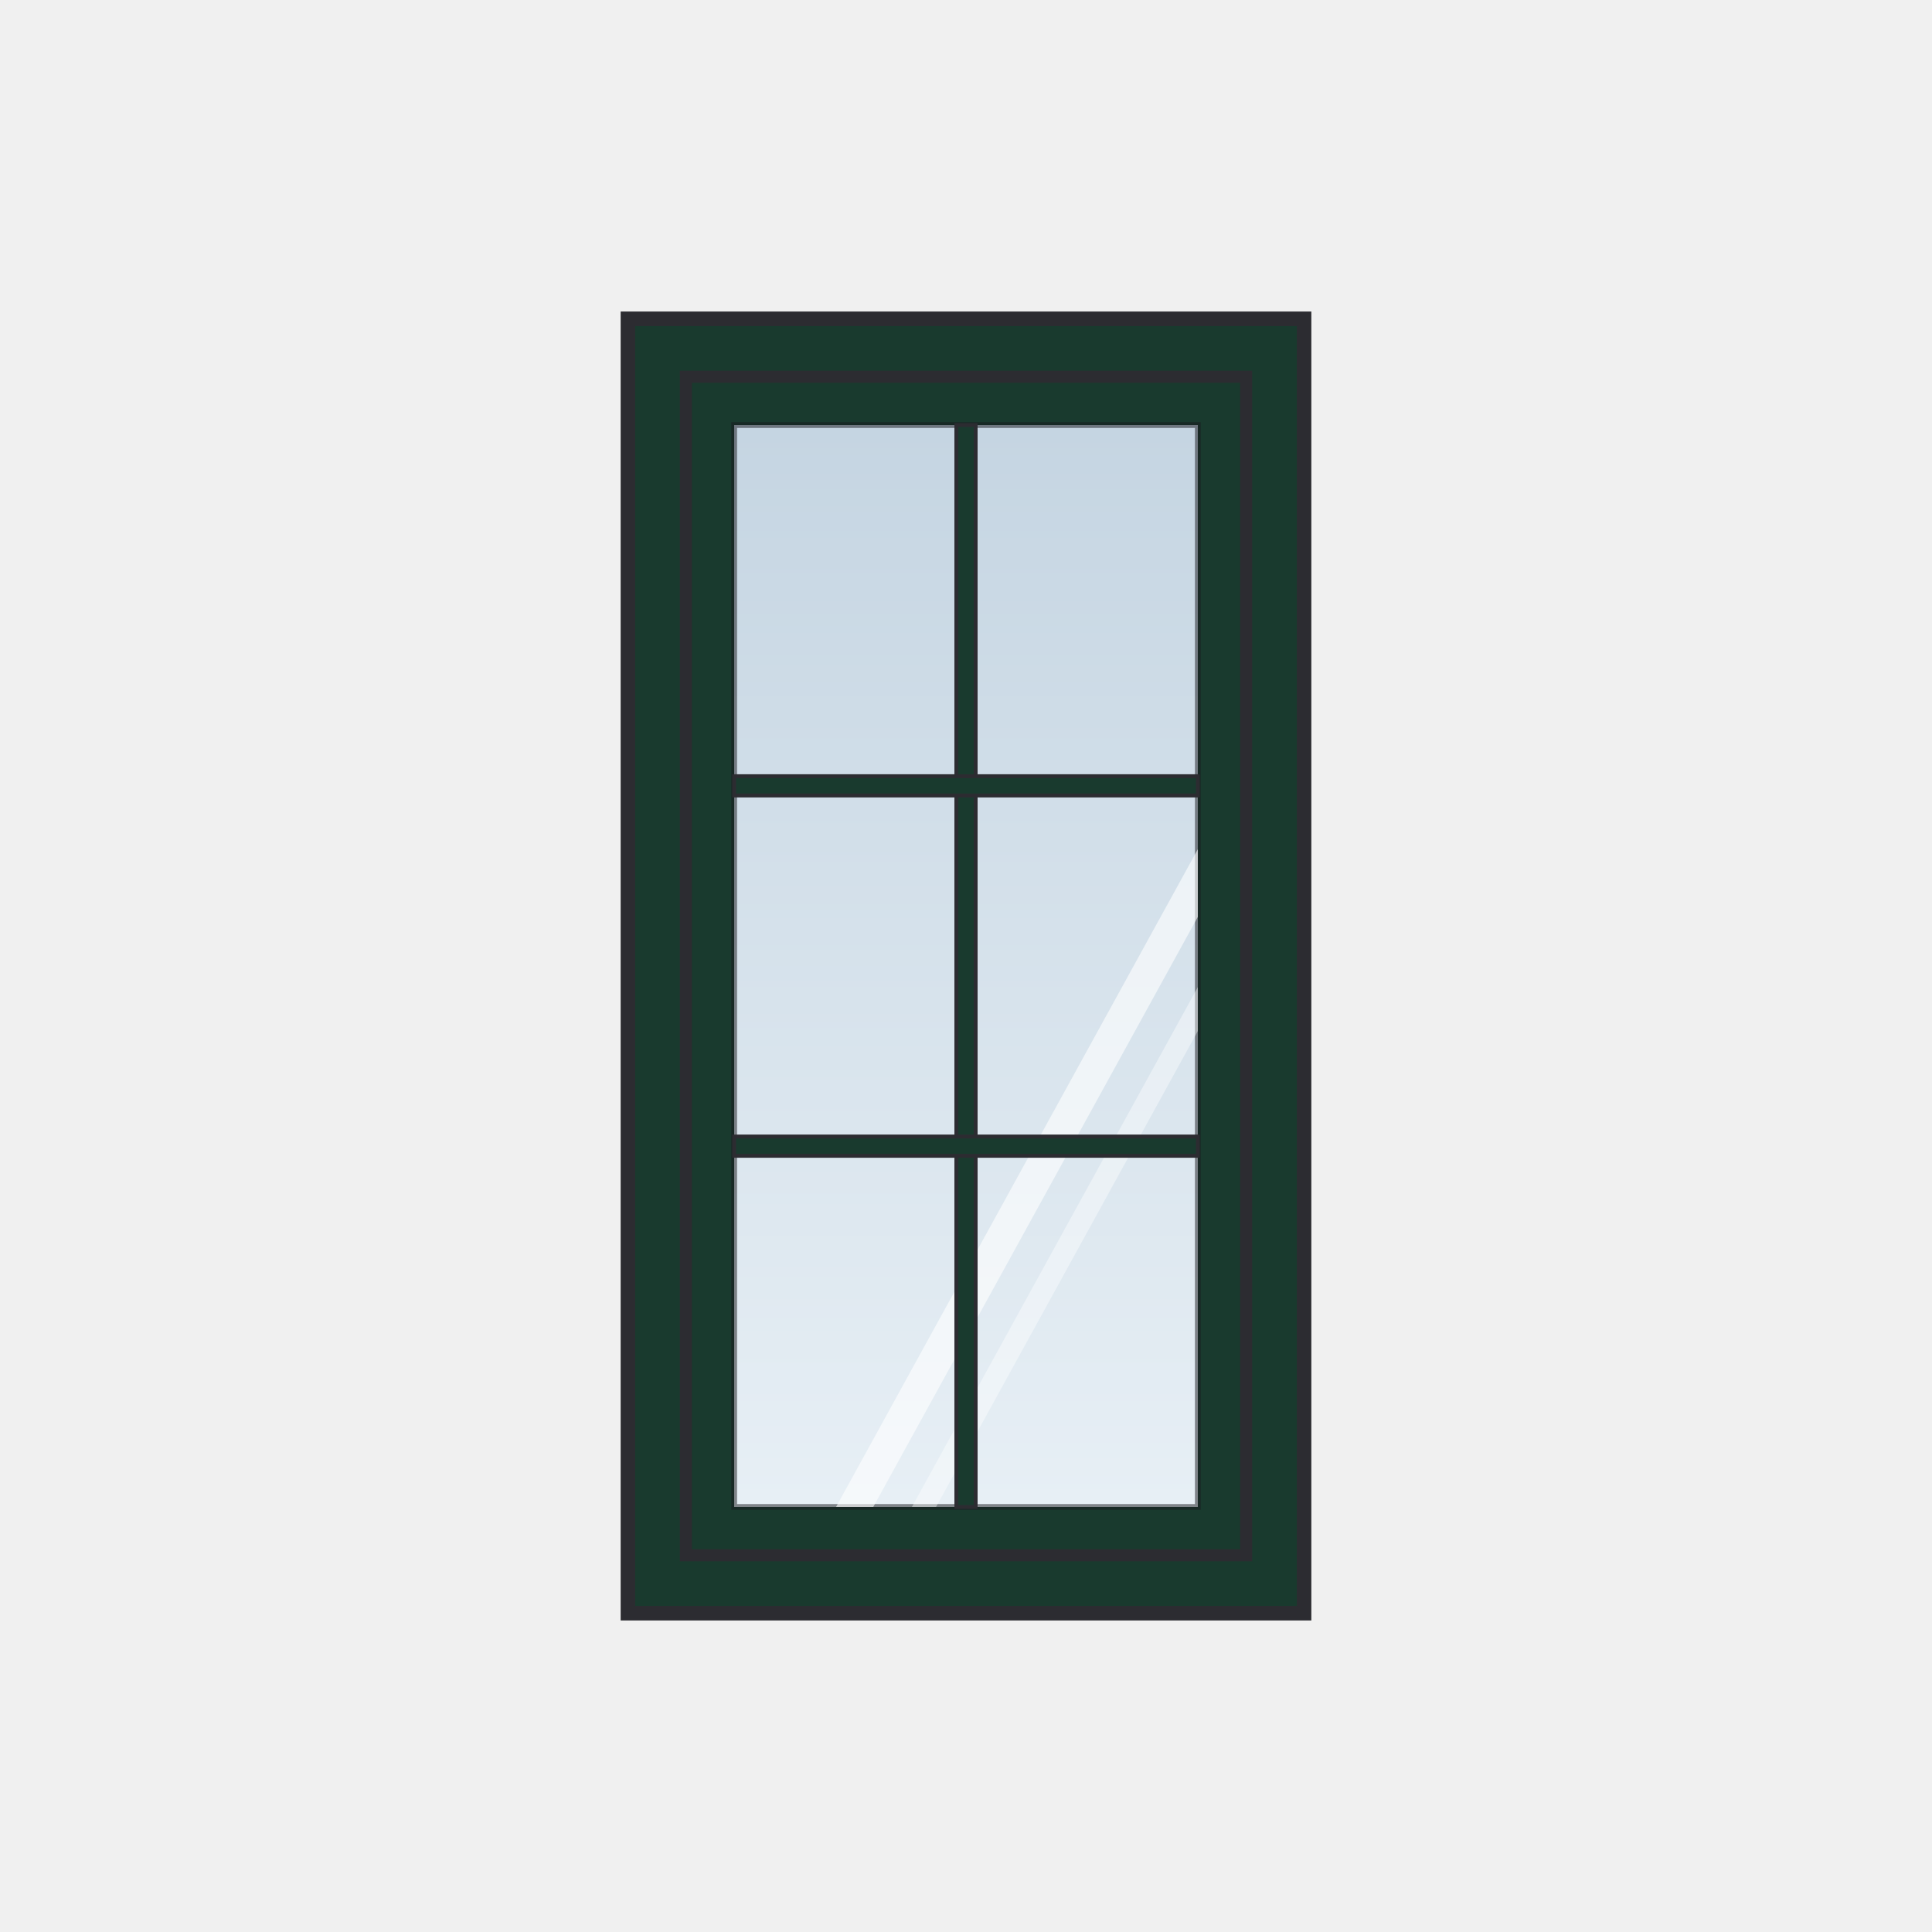
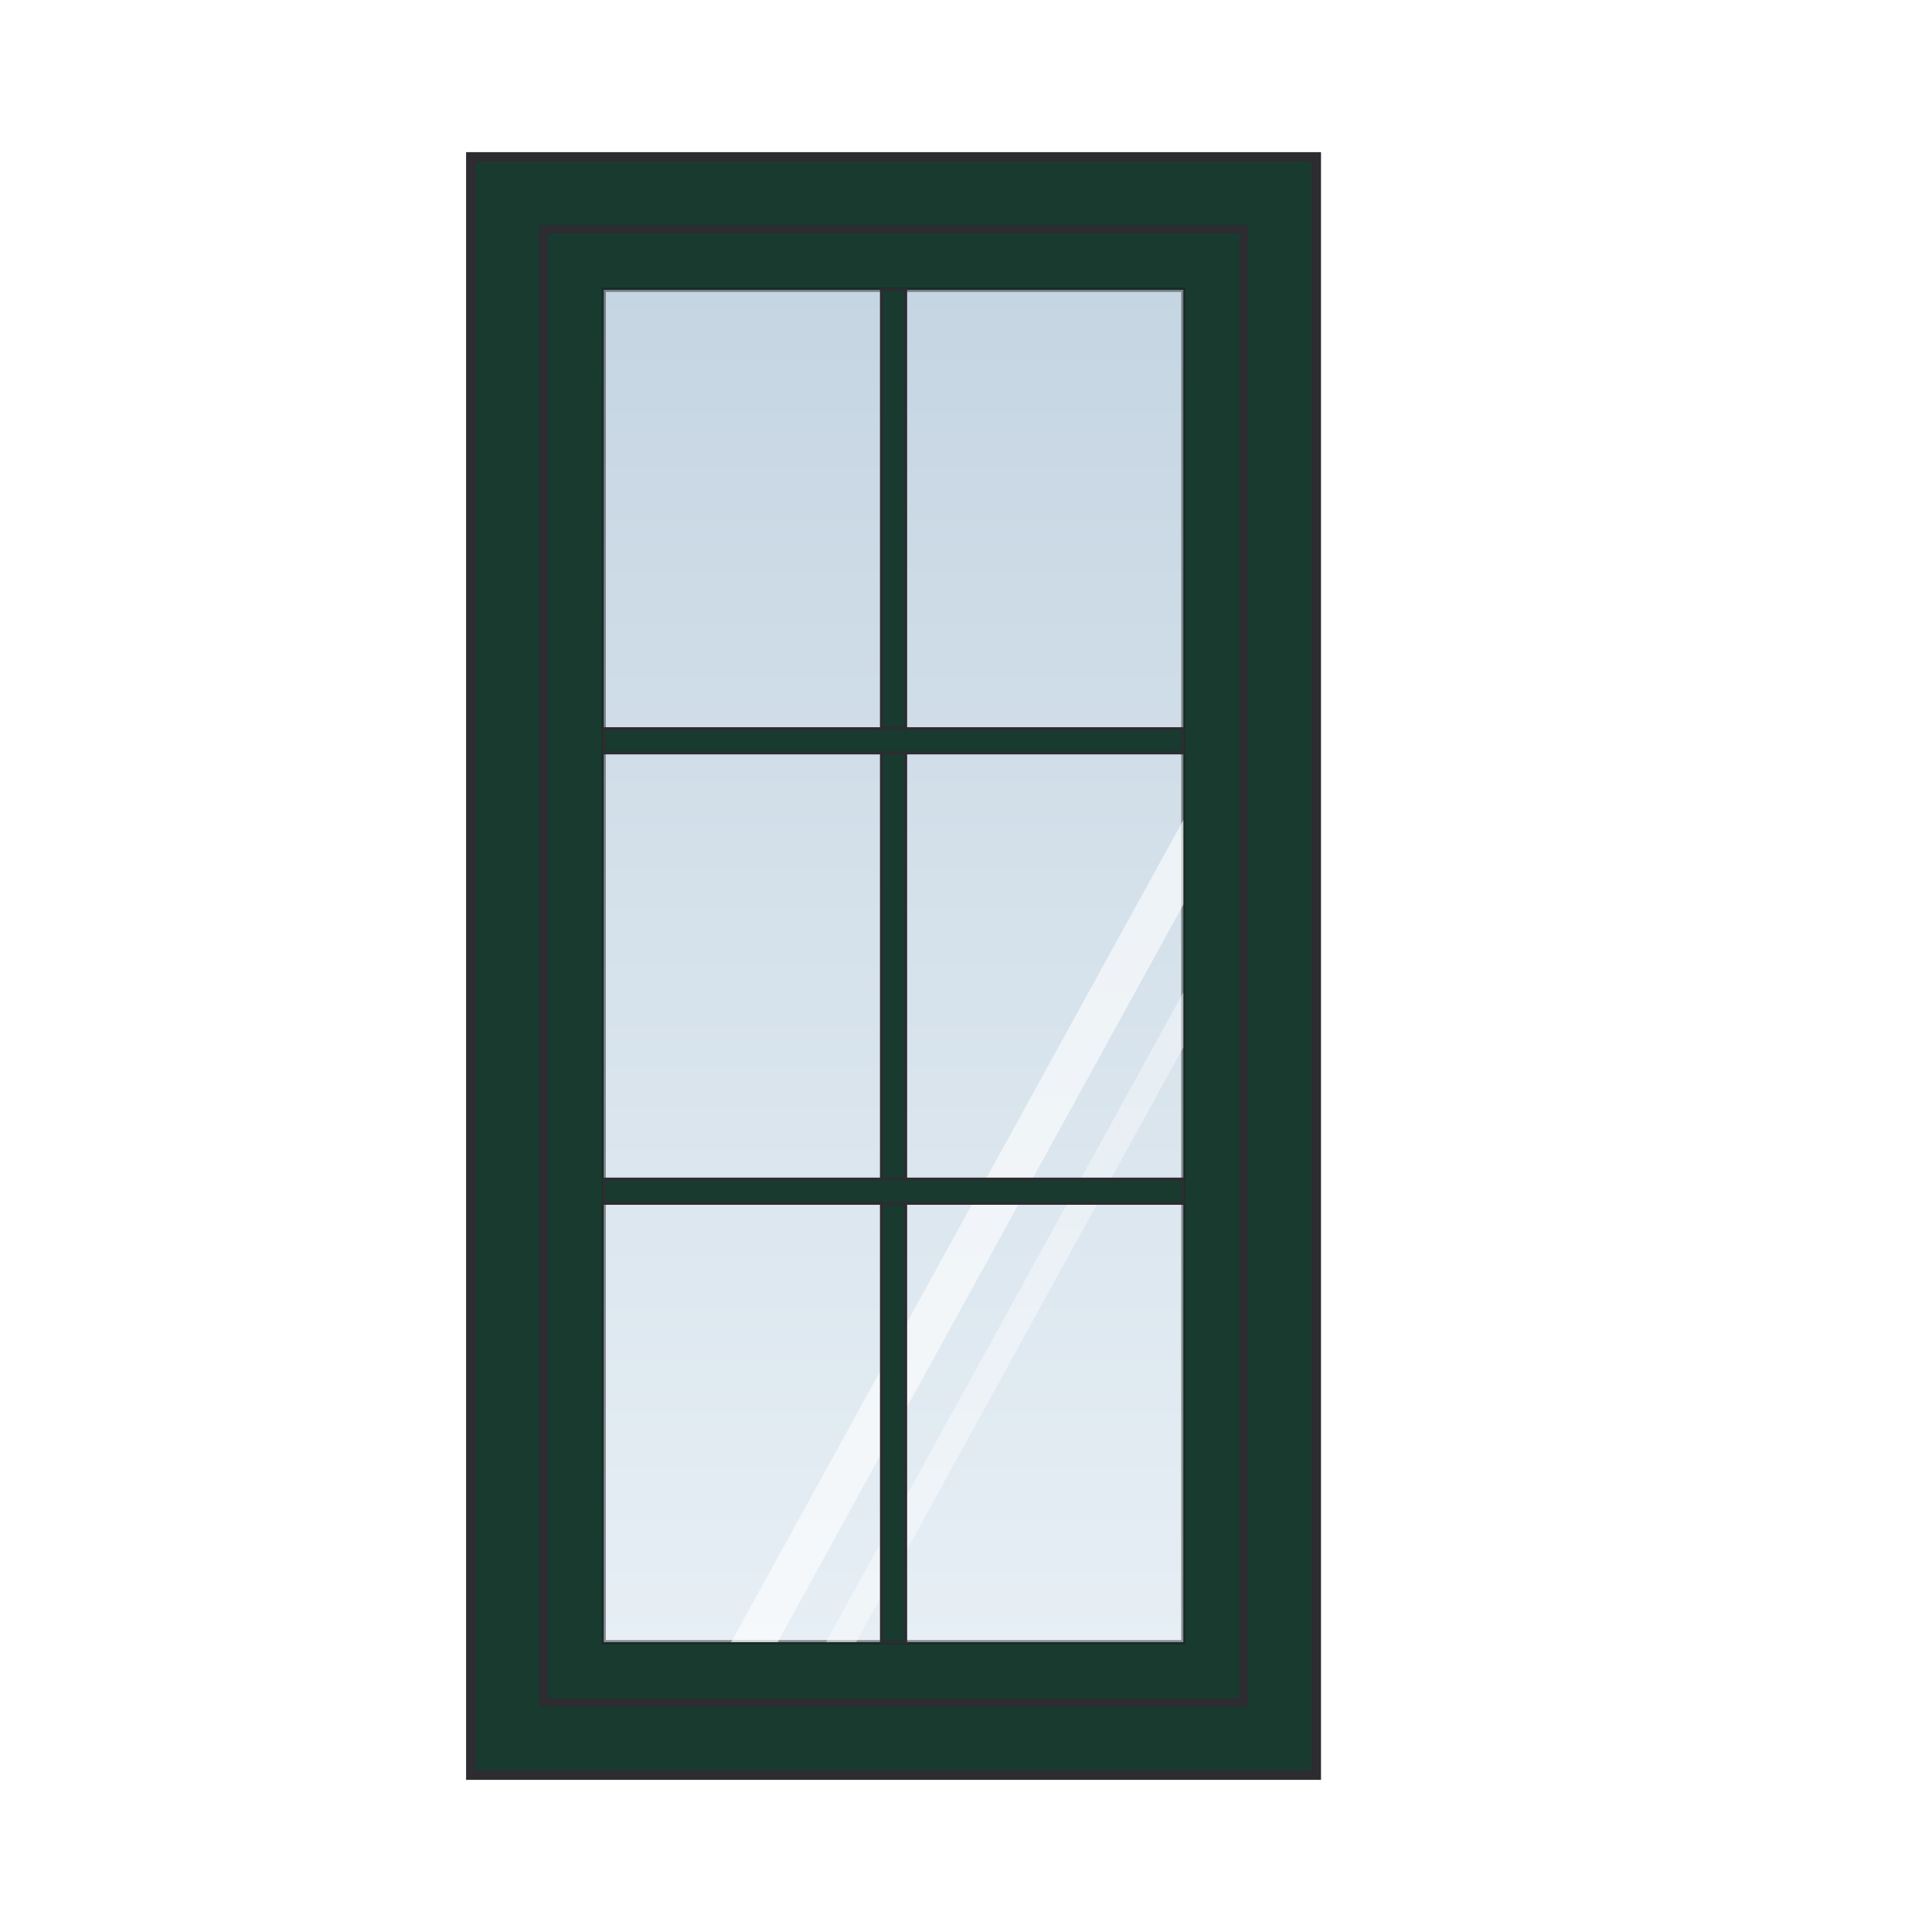
- <svg xmlns="http://www.w3.org/2000/svg" viewBox="0 0 400 400" width="400" height="400" role="img">
+ <svg xmlns="http://www.w3.org/2000/svg" viewBox="52.0 40.0 320.0 320.0" width="600" height="600" role="img">
  <defs>
    <linearGradient id="gl" x1="0" y1="0" x2="0" y2="1">
      <stop offset="0" stop-color="#C5D5E2" />
      <stop offset="1" stop-color="#E7EFF5" />
    </linearGradient>
    <pattern id="mesh" width="4" height="4" patternUnits="userSpaceOnUse">
      <rect width="4" height="4" fill="#B9C2CA" />
      <path d="M0 .5H4M.5 0V4" stroke="#19191D" stroke-opacity=".12" stroke-width="1" />
    </pattern>
    <pattern id="pine" width="14" height="14" patternUnits="userSpaceOnUse">
      <rect width="14" height="14" fill="#DFC195" />
      <path d="M3 0V14M9.5 0V14" stroke="#8C6030" stroke-opacity=".13" stroke-width="1" />
      <path d="M6 0V14" stroke="#FFFFFF" stroke-opacity=".12" stroke-width="1.4" />
    </pattern>
    <linearGradient id="shine" x1="0" y1="0" x2="1" y2="0">
      <stop offset="0" stop-color="#fff" stop-opacity="0" />
      <stop offset=".5" stop-color="#fff" stop-opacity=".75" />
      <stop offset="1" stop-color="#fff" stop-opacity="0" />
    </linearGradient>
  </defs>
-   <rect x="130.0" y="66.0" width="140.0" height="268.0" fill="#193A2E" stroke="#2C2C31" stroke-width="3" />
-   <rect x="142.0" y="78.0" width="116.0" height="244.0" fill="url(#mesh)" stroke="#19191D" stroke-width="1" stroke-opacity=".35" />
-   <rect x="142.0" y="78.0" width="116.0" height="244.0" fill="#193A2E" stroke="#2C2C31" stroke-width="2.5" />
+   <rect x="-400" y="-400" width="1200" height="1200" fill="#FFFFFF" />
+   <rect x="130.0" y="66.0" width="140.0" height="268.0" fill="#193A2E" stroke="#2C2C31" stroke-width="1.6" />
+   <rect x="142.0" y="78.0" width="116.0" height="244.0" fill="url(#mesh)" stroke="#19191D" stroke-width="0.6" stroke-opacity=".3" />
+   <rect x="142.0" y="78.0" width="116.0" height="244.0" fill="#193A2E" stroke="#2C2C31" stroke-width="1.4" />
  <clipPath id="c89">
    <rect x="152.0" y="88.0" width="96.0" height="224.0" />
  </clipPath>
-   <rect x="152.0" y="88.0" width="96.0" height="224.0" fill="url(#gl)" stroke="#19191D" stroke-width="1.2" stroke-opacity=".5" />
+   <rect x="152.0" y="88.0" width="96.0" height="224.0" fill="url(#gl)" stroke="#19191D" stroke-width="0.7" stroke-opacity=".45" />
  <g clip-path="url(#c89)">
    <polygon points="173.1,312.0 180.8,312.0 304.0,88.0 296.3,88.0" fill="#fff" fill-opacity=".6" />
    <polygon points="188.8,312.0 193.8,312.0 317.0,88.0 312.0,88.0" fill="#fff" fill-opacity=".4" />
  </g>
-   <rect x="198.0" y="88.0" width="4.0" height="224.0" fill="#193A2E" stroke="#2C2C31" stroke-width="0.8" />
-   <rect x="152.0" y="160.7" width="96.0" height="4.0" fill="#193A2E" stroke="#2C2C31" stroke-width="0.8" />
-   <rect x="152.0" y="235.3" width="96.0" height="4.0" fill="#193A2E" stroke="#2C2C31" stroke-width="0.8" />
+   <rect x="198.0" y="88.0" width="4.0" height="224.0" fill="#193A2E" stroke="#2C2C31" stroke-width="0.5" />
+   <rect x="152.0" y="160.7" width="96.0" height="4.0" fill="#193A2E" stroke="#2C2C31" stroke-width="0.5" />
+   <rect x="152.0" y="235.3" width="96.0" height="4.0" fill="#193A2E" stroke="#2C2C31" stroke-width="0.5" />
</svg>
